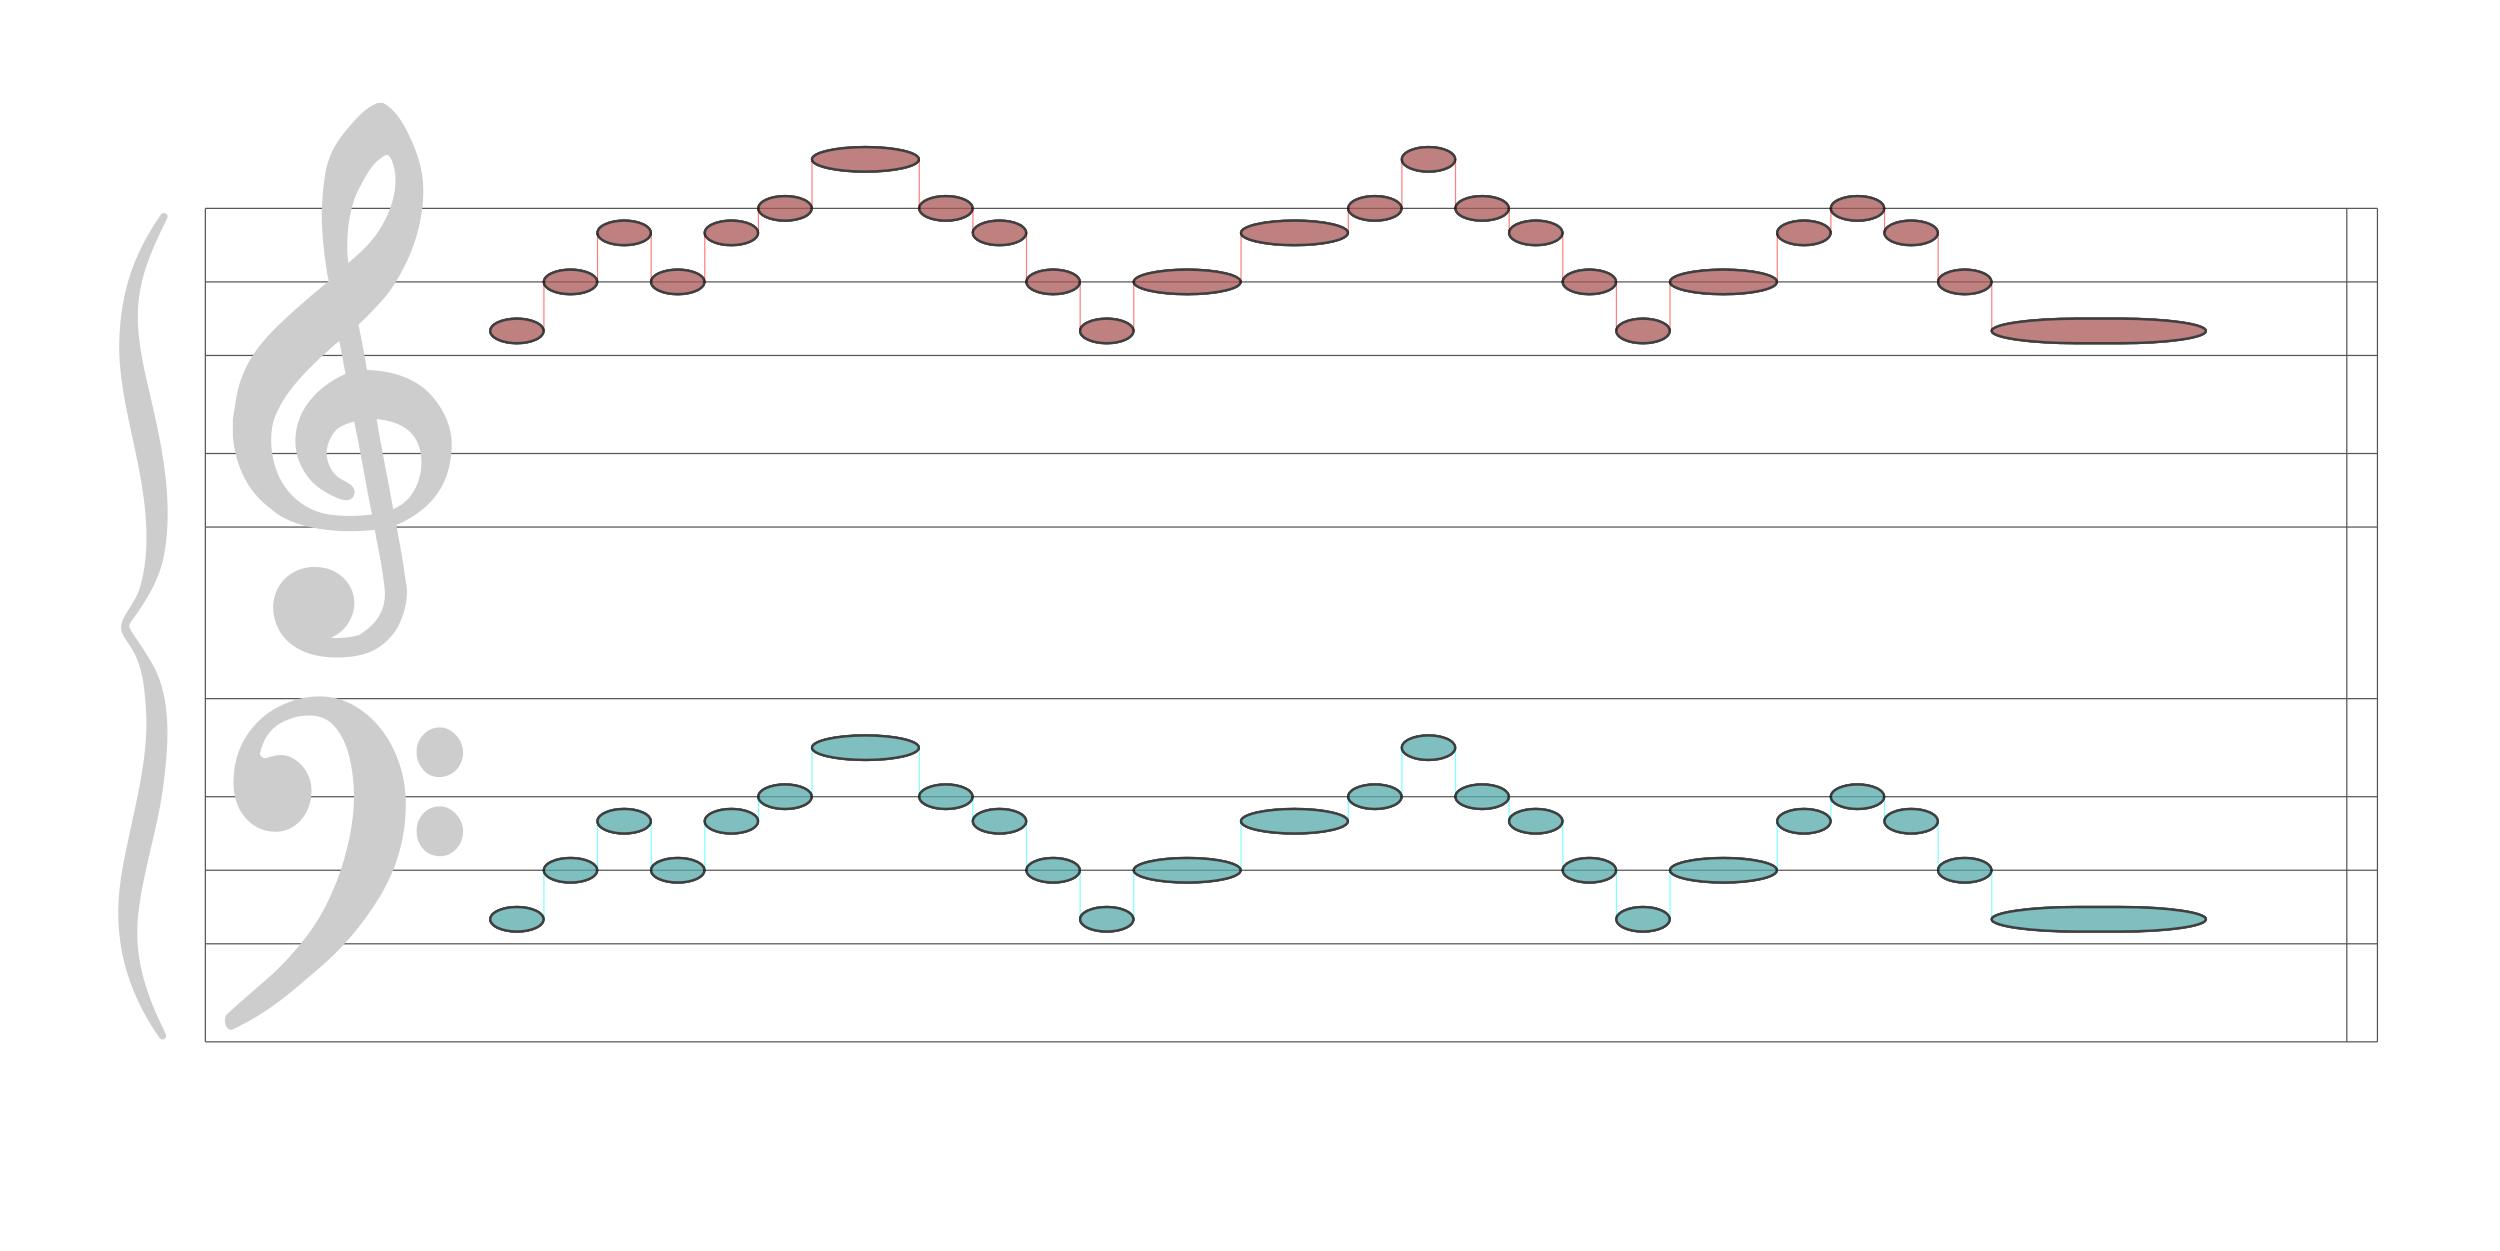
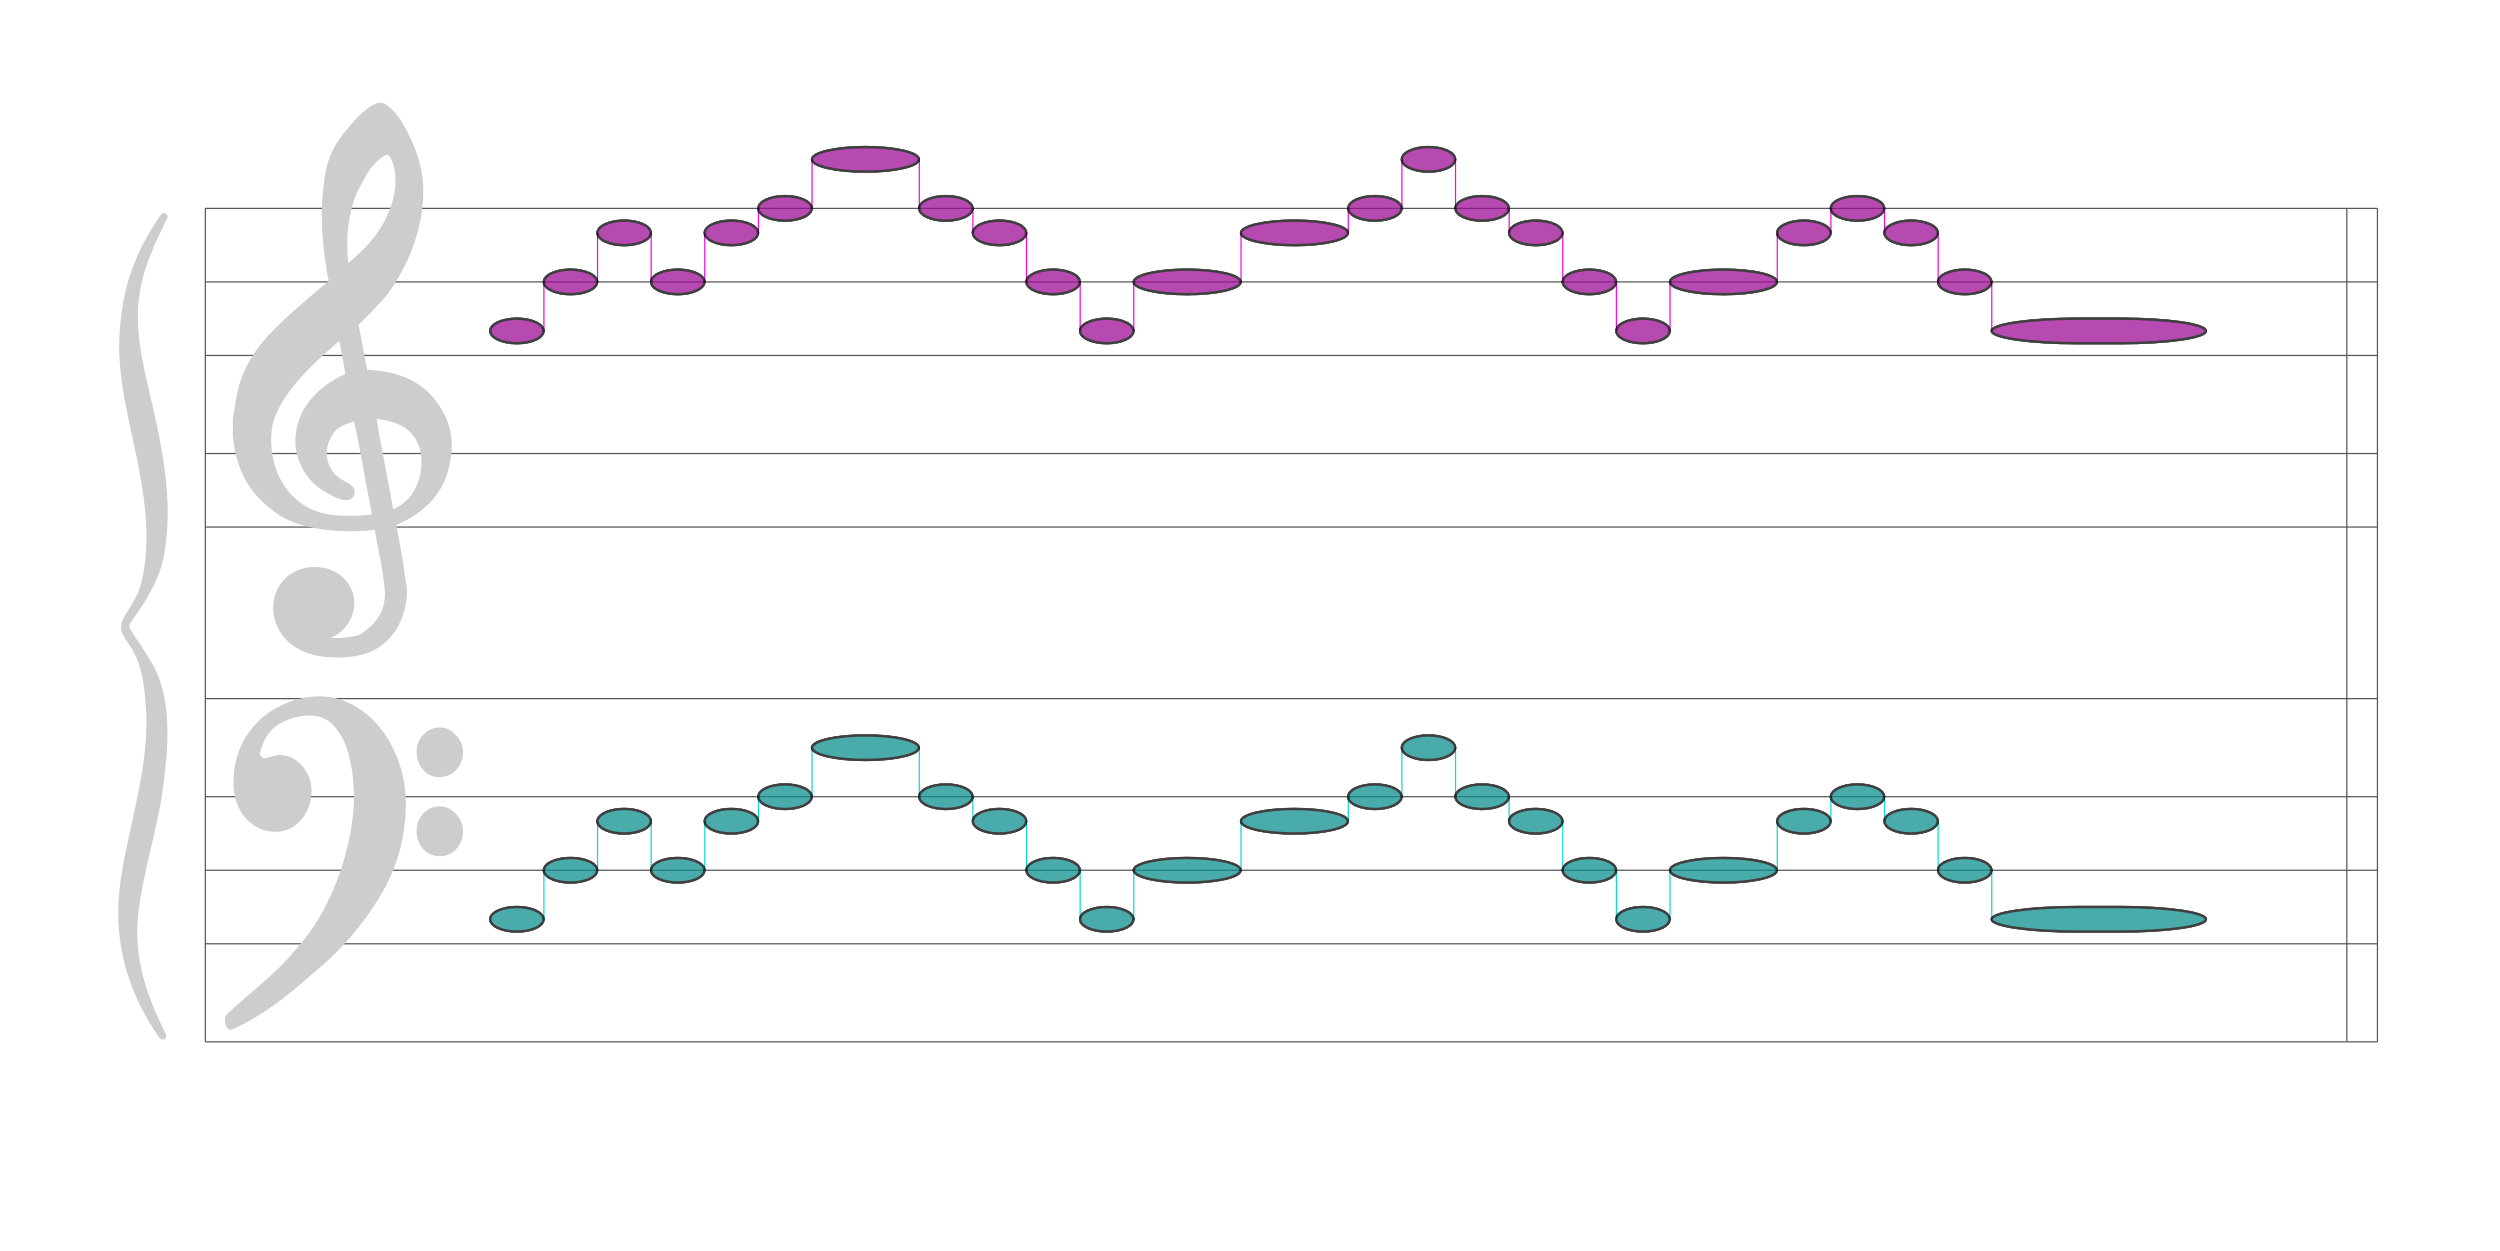
<svg xmlns="http://www.w3.org/2000/svg" version="1.1" viewPort="0 40 19.995 41" viewBox="-200 -50 1019.82 510" width="1019.82" height="510">
  <filter id="constantOpacity">
    <feComponentTransfer>
      <feFuncA type="table" tableValues="0 .5 .5" />
    </feComponentTransfer>
  </filter>
  <g transform="scale(35, -10) translate(0, -81)">
    <g class="staff-lines" stroke-width="0.5" stroke="#555555">
      <path vector-effect="non-scaling-stroke" d="M-3.321 64.5 L21.995 64.5" />
      <path vector-effect="non-scaling-stroke" d="M-3.321 67.5 L21.995 67.5" />
      <path vector-effect="non-scaling-stroke" d="M-3.321 71.5 L21.995 71.5" />
      <path vector-effect="non-scaling-stroke" d="M-3.321 74.5 L21.995 74.5" />
      <path vector-effect="non-scaling-stroke" d="M-3.321 77.5 L21.995 77.5" />
      <path vector-effect="non-scaling-stroke" d="M-3.321 43.5 L21.995 43.5" />
      <path vector-effect="non-scaling-stroke" d="M-3.321 47.5 L21.995 47.5" />
      <path vector-effect="non-scaling-stroke" d="M-3.321 50.5 L21.995 50.5" />
      <path vector-effect="non-scaling-stroke" d="M-3.321 53.5 L21.995 53.5" />
      <path vector-effect="non-scaling-stroke" d="M-3.321 57.5 L21.995 57.5" />
      <path vector-effect="non-scaling-stroke" d="M21.638,43.5 L21.638,77.5" />
      <path vector-effect="non-scaling-stroke" d="M21.995,43.5 L21.995,77.5" />
      <path vector-effect="non-scaling-stroke" d="M-3.321,43.5 L-3.321,77.5 z" />
    </g>
    <g transform="scale(0.714286, 1)">
      <g vector-effect="non-scaling-stroke" class="treble-clef" stroke="#cdcdcd" stroke-width="3" fill="#cdcdcd" transform="translate(-17.25, 5.15) scale(0.06, 0.07)">
        <path vector-effect="non-scaling-stroke" d="M250.026,1080.111c-2.375-5.813-4.501-12.037-5.616-19.656c-1.07-7.32-1.387-15.609-1.62-23.113    c-0.426-13.713,0.409-28.548,1.296-41.038c0.132-1.861,0.517-3.882,0.432-5.183c-0.118-1.794-1.622-3.834-2.484-5.401    c-4.551-8.266-9.023-16.291-13.176-25.488c-3.56-7.883-6.46-16.235-8.316-27.648c-1.087-6.682-1.406-14.26-2.053-21.816   c0-3.313,0-6.623,0-9.936c0.817-17.854,4.099-30.916,9.396-39.743c1.084-1.808,2.228-3.951,3.24-5.186    c6.218-7.579,16.081-9.873,25.812-7.343c0.598-8.887,1.858-19.53,2.376-28.944c0.193-3.49,0.54-7.194,0.54-10.368    c-0.003-13.193-3.44-20.603-7.452-26.135c-3.645-2.613-9.925-3.099-13.176,0.43c4.904-0.174,8.174,5.425,9.612,12.744    c2.427,12.351-1.738,24.386-7.344,25.918c-8.458,2.316-13.738-12.691-11.556-28.295c1.622-11.598,6.603-18.42,13.176-19.655    c5.073-0.956,10.149,0.426,13.608,5.399c1.988,2.858,4.009,7.685,4.968,11.879c1.246,5.448,2.18,12.212,2.16,18.792    c-0.01,3.246-0.453,6.761-0.648,10.152c-0.614,10.689-1.579,19.729-2.376,29.812c6.095,5.437,10.941,13.432,13.392,25.704    c1.302,6.52,2.035,15.517,1.727,23.111c-0.375,9.302-2.565,17.712-5.183,23.975c-3.863,9.248-9.852,13.985-17.604,14.257    c-0.849,9.749-1.633,19.633-2.593,29.159c2.376,4.619,4.55,9.643,6.805,14.906c2.185,5.095,3.892,11.286,5.508,17.712    c2.98,11.855,5.576,29.004,5.4,46.44c-0.102,10.157-1.538,19.319-3.24,27.215c-1.691,7.847-3.557,15.81-6.912,20.089    c-0.36,0-0.72,0-1.08,0C254.113,1090.306,252.068,1085.104,250.026,1080.111z M248.19,997.6    c-1.362,15.429-0.295,36.475,2.7,48.384c1.367,5.441,2.426,10.329,4.428,15.122c0.854,2.04,3.006,5.909,4.104,5.83    c2.104-0.153,3.064-9.245,3.24-13.824c0.542-14.092-2.623-28.387-5.832-37.366C254.247,1008.515,250.911,1002.572,248.19,997.6z     M249.27,935.823c-6.565-5.809-13.02-17.569-13.716-34.776c-0.425-10.517,1.463-18.693,3.888-24.624    c1.422-3.478,3.789-6.692,6.156-9.072c1.287-1.293,4.09-3.666,3.996,1.296c-0.048,2.584-2.504,4.06-3.888,6.263    c-2.557,4.079-4.489,12.399-3.348,21.385c0.481,3.784,1.636,7.983,2.808,10.153c1.458,2.697,3.725,4.34,6.048,5.615    c1.987-19.137,3.451-39.323,5.292-58.753c-4.493-1.347-9.224-1.49-13.068-0.213c-6.922,2.298-11.753,12.045-14.256,23.111    c-1.838,8.128-2.944,20.546-1.837,31.752c0.529,5.353,1.939,11.271,3.348,15.984c4.113,13.751,11.055,26.606,16.308,36.289    C247.971,952.523,248.466,943.862,249.27,935.823z M260.286,855.473c-1.479,19.361-3.545,38.701-4.86,57.671    c5.07-0.638,9.023-3.541,11.556-9.718c4.25-10.369,3.378-29.217-0.648-39.53C264.924,860.283,262.694,856.868,260.286,855.473z" />
      </g>
      <g class="bass-clef" fill="#cdcdcd" stroke="#cdcdcd" transform="scale(1.02, 1) translate(-0.25, 0.25)" stroke-width="3">
        <g transform="matrix(0.1835537,0,0,0.1830159,-98.29797,-1128.841)">
          <path vector-effect="non-scaling-stroke" d="M514.308,6407.837c3.419,4.086,5.655,9.64,7.124,12.803     c2.204,4.648,4.046,10.097,5.538,16.384c1.492,6.287,2.238,13.068,2.238,20.385c0,4.115-0.338,7.925-0.991,11.507     c-0.653,3.543-1.527,6.4-2.647,8.459c-1.108,2.095-2.297,3.125-3.545,3.125c-1.142,0-2.262-0.687-3.369-2.135     c-1.119-1.41-2.029-3.505-2.752-6.325c-0.711-2.819-1.073-6.135-1.073-9.982c0-3.011,0.326-5.411,0.968-7.317     c0.653-1.867,1.446-2.78,2.379-2.78c0.513,0,0.991,0.342,1.422,1.104c0.431,0.724,0.769,1.753,1.014,3.011     c0.245,1.257,0.373,2.628,0.373,4.077c0,2.019-0.245,3.733-0.735,5.144c-0.501,1.41-1.049,2.132-1.667,2.132     c-0.21,0-0.466-0.152-0.781-0.38c-0.303-0.229-0.501-0.342-0.571-0.342c-0.14,0-0.292,0.152-0.466,0.495     c-0.175,0.342-0.268,0.799-0.292,1.41c0.07,0.495,0.117,0.838,0.117,1.104c0.338,2.896,0.944,4.953,1.796,6.249     c0.863,1.258,1.784,1.905,2.763,1.905c1.014,0,1.83-0.953,2.46-2.858c0.63-1.943,1.073-4.344,1.329-7.277     c0.268-2.896,0.396-5.981,0.396-9.22c-0.035-3.468-0.221-7.125-0.583-10.897c-0.361-3.81-0.804-7.163-1.317-10.059     c-0.653-3.925-1.458-7.468-2.414-10.593c-0.956-3.124-1.889-5.752-2.775-7.849c-0.886-2.133-2.731-5.973-4.104-9.297     C514,6409.468,514.126,6407.62,514.308,6407.837z" />
          <path vector-effect="non-scaling-stroke" d="M531.259,6465.557c0.313-0.979,0.705-1.415,1.189-1.415     c0.457,0,0.862,0.436,1.228,1.306c0.339,0.908,0.522,2.032,0.522,3.339c0,1.233-0.17,2.358-0.522,3.302     c-0.353,0.979-0.745,1.488-1.163,1.488c-0.483,0-0.888-0.436-1.215-1.343c-0.34-0.871-0.509-1.958-0.509-3.266     C530.789,6467.626,530.945,6466.5,531.259,6465.557z" />
          <path vector-effect="non-scaling-stroke" d="M531.272,6447.847c0.327-0.871,0.732-1.342,1.241-1.342     c0.457,0,0.849,0.471,1.189,1.378c0.327,0.908,0.497,2.033,0.497,3.447c0,1.162-0.183,2.214-0.522,3.193     c-0.366,0.98-0.745,1.452-1.163,1.452c-0.509,0-0.914-0.436-1.241-1.343c-0.313-0.87-0.483-1.996-0.483-3.301     C530.789,6449.879,530.958,6448.717,531.272,6447.847z" />
        </g>
      </g>
    </g>
    <g transform="scale(0.714286, 1)">
      <g class="brace" transform="rotate(0.2) translate(30.5,-324) scale(1,-1) scale(.0175)">
        <path vector-effect="non-scaling-stroke" stroke="#cdcdcd" fill="#cdcdcd" stroke-width="3" stroke-linejoin="round" d="M-2031.812-22924.453    c-24.919,88.91-36.494,171.418-39.024,279.09c-2.379,101.156,9.877,207.264,16.991,305.533    c6.605,91.162,10.955,191.51-0.048,282.248c-2.757,22.732-8.614,43.227-13.597,63.254c-8.261,33.207-2.886,38.68,5.136,72.111    c10.485,43.689,11.808,90.887,13.172,140.795c3.604,132-16.215,270.613-24.675,400.074    c-8.818,134.883,3.651,255.861,34.113,366.164c-17.906-92.289-29.886-179.082-25.068-283.635    c4.572-99.275,18.379-195.207,24.078-294.23c5.11-88.826,9.914-203.154-8.344-284.342c-4.91-21.82-10.217-42.227-15.835-62.98    c-9.146-33.812-7.235-31.322,2.353-65.664c11.021-39.504,20.774-80.965,24.589-128.662c10.5-131.361-2.347-271.072-13.816-398.416    c-5.957-66.148-10.878-134.006-7.34-202.238C-2055.575-22803.877-2044.086-22863.117-2031.812-22924.453L-2031.812-22924.453z" />
      </g>
    </g>
    <g style="stroke-width:1; stroke:black;">
-       <g class="note-lines track-2" fill="none" stroke="hsl(180, 100%, 75%)" stroke-width="0.5">
+       <g class="note-lines track-2" fill="none" stroke="hsl(180, 87%, 45%)" stroke-width="0.5">
        <path vector-effect="non-scaling-stroke" d=" M0.62 48.5 L0.625 48.5 L0.625 50.5" />
        <path vector-effect="non-scaling-stroke" d=" M1.245 50.5 L1.25 50.5 L1.25 52.5" />
        <path vector-effect="non-scaling-stroke" d=" M1.87 52.5 L1.875 52.5 L1.875 50.5" />
        <path vector-effect="non-scaling-stroke" d=" M2.495 50.5 L2.5 50.5 L2.5 52.5" />
        <path vector-effect="non-scaling-stroke" d=" M3.12 52.5 L3.125 52.5 L3.125 53.5" />
        <path vector-effect="non-scaling-stroke" d=" M3.745 53.5 L3.75 53.5 L3.75 55.5" />
        <path vector-effect="non-scaling-stroke" d=" M4.995 55.5 L5 55.5 L5 53.5" />
        <path vector-effect="non-scaling-stroke" d=" M5.62 53.5 L5.625 53.5 L5.625 52.5" />
        <path vector-effect="non-scaling-stroke" d=" M6.245 52.5 L6.25 52.5 L6.25 50.5" />
        <path vector-effect="non-scaling-stroke" d=" M6.87 50.5 L6.875 50.5 L6.875 48.5" />
        <path vector-effect="non-scaling-stroke" d=" M7.495 48.5 L7.5 48.5 L7.5 50.5" />
        <path vector-effect="non-scaling-stroke" d=" M8.745 50.5 L8.75 50.5 L8.75 52.5" />
        <path vector-effect="non-scaling-stroke" d=" M9.995 52.5 L10 52.5 L10 53.5" />
        <path vector-effect="non-scaling-stroke" d=" M10.62 53.5 L10.625 53.5 L10.625 55.5" />
        <path vector-effect="non-scaling-stroke" d=" M11.245 55.5 L11.25 55.5 L11.25 53.5" />
        <path vector-effect="non-scaling-stroke" d=" M11.87 53.5 L11.875 53.5 L11.875 52.5" />
        <path vector-effect="non-scaling-stroke" d=" M12.495 52.5 L12.5 52.5 L12.5 50.5" />
        <path vector-effect="non-scaling-stroke" d=" M13.12 50.5 L13.125 50.5 L13.125 48.5" />
        <path vector-effect="non-scaling-stroke" d=" M13.745 48.5 L13.75 48.5 L13.75 50.5" />
        <path vector-effect="non-scaling-stroke" d=" M14.995 50.5 L15 50.5 L15 52.5" />
        <path vector-effect="non-scaling-stroke" d=" M15.62 52.5 L15.625 52.5 L15.625 53.5" />
        <path vector-effect="non-scaling-stroke" d=" M16.245 53.5 L16.25 53.5 L16.25 52.5" />
        <path vector-effect="non-scaling-stroke" d=" M16.87 52.5 L16.875 52.5 L16.875 50.5" />
        <path vector-effect="non-scaling-stroke" d=" M17.495 50.5 L17.5 50.5 L17.5 48.5" />
      </g>
-       <g class="note-lines track-1" fill="none" stroke="hsl(0, 100%, 75%)" stroke-width="0.5">
+       <g class="note-lines track-1" fill="none" stroke="hsl(304, 93%, 49%)" stroke-width="0.5">
        <path vector-effect="non-scaling-stroke" d=" M0.62 72.5 L0.625 72.5 L0.625 74.5" />
        <path vector-effect="non-scaling-stroke" d=" M1.245 74.5 L1.25 74.5 L1.25 76.5" />
        <path vector-effect="non-scaling-stroke" d=" M1.87 76.5 L1.875 76.5 L1.875 74.5" />
        <path vector-effect="non-scaling-stroke" d=" M2.495 74.5 L2.5 74.5 L2.5 76.5" />
        <path vector-effect="non-scaling-stroke" d=" M3.12 76.5 L3.125 76.5 L3.125 77.5" />
        <path vector-effect="non-scaling-stroke" d=" M3.745 77.5 L3.75 77.5 L3.75 79.5" />
        <path vector-effect="non-scaling-stroke" d=" M4.995 79.5 L5 79.5 L5 77.5" />
        <path vector-effect="non-scaling-stroke" d=" M5.62 77.5 L5.625 77.5 L5.625 76.5" />
        <path vector-effect="non-scaling-stroke" d=" M6.245 76.5 L6.25 76.5 L6.25 74.5" />
        <path vector-effect="non-scaling-stroke" d=" M6.87 74.5 L6.875 74.5 L6.875 72.5" />
        <path vector-effect="non-scaling-stroke" d=" M7.495 72.5 L7.5 72.5 L7.5 74.5" />
        <path vector-effect="non-scaling-stroke" d=" M8.745 74.5 L8.75 74.5 L8.75 76.5" />
        <path vector-effect="non-scaling-stroke" d=" M9.995 76.5 L10 76.5 L10 77.5" />
        <path vector-effect="non-scaling-stroke" d=" M10.62 77.5 L10.625 77.5 L10.625 79.5" />
        <path vector-effect="non-scaling-stroke" d=" M11.245 79.5 L11.25 79.5 L11.25 77.5" />
        <path vector-effect="non-scaling-stroke" d=" M11.87 77.5 L11.875 77.5 L11.875 76.5" />
        <path vector-effect="non-scaling-stroke" d=" M12.495 76.5 L12.5 76.5 L12.5 74.5" />
        <path vector-effect="non-scaling-stroke" d=" M13.12 74.5 L13.125 74.5 L13.125 72.5" />
        <path vector-effect="non-scaling-stroke" d=" M13.745 72.5 L13.75 72.5 L13.75 74.5" />
        <path vector-effect="non-scaling-stroke" d=" M14.995 74.5 L15 74.5 L15 76.5" />
        <path vector-effect="non-scaling-stroke" d=" M15.62 76.5 L15.625 76.5 L15.625 77.5" />
        <path vector-effect="non-scaling-stroke" d=" M16.245 77.5 L16.25 77.5 L16.25 76.5" />
        <path vector-effect="non-scaling-stroke" d=" M16.87 76.5 L16.875 76.5 L16.875 74.5" />
        <path vector-effect="non-scaling-stroke" d=" M17.495 74.5 L17.5 74.5 L17.5 72.5" />
      </g>
      <g opacity="0.5" class="note-backdrops track-2" style="fill:black;">
        <g class="note key-48 ont-0d000 offt-0d620 minima">
          <rect vector-effect="non-scaling-stroke" rx="1" ry="1" x="0" y="48" width="0.62" height="1" />
        </g>
        <g class="note key-50 ont-0d625 offt-1d245">
          <rect vector-effect="non-scaling-stroke" rx="1" ry="1" x="0.625" y="50" width="0.62" height="1" />
        </g>
        <g class="note key-52 ont-1d250 offt-1d870">
          <rect vector-effect="non-scaling-stroke" rx="1" ry="1" x="1.25" y="52" width="0.62" height="1" />
        </g>
        <g class="note key-50 ont-1d875 offt-2d495">
          <rect vector-effect="non-scaling-stroke" rx="1" ry="1" x="1.875" y="50" width="0.62" height="1" />
        </g>
        <g class="note key-52 ont-2d500 offt-3d120">
          <rect vector-effect="non-scaling-stroke" rx="1" ry="1" x="2.5" y="52" width="0.62" height="1" />
        </g>
        <g class="note key-53 ont-3d125 offt-3d745">
          <rect vector-effect="non-scaling-stroke" rx="1" ry="1" x="3.125" y="53" width="0.62" height="1" />
        </g>
        <g class="note key-55 ont-3d750 offt-4d995 maxima">
          <rect vector-effect="non-scaling-stroke" rx="1" ry="1" x="3.75" y="55" width="1.245" height="1" />
        </g>
        <g class="note key-53 ont-5d000 offt-5d620">
          <rect vector-effect="non-scaling-stroke" rx="1" ry="1" x="5" y="53" width="0.62" height="1" />
        </g>
        <g class="note key-52 ont-5d625 offt-6d245">
          <rect vector-effect="non-scaling-stroke" rx="1" ry="1" x="5.625" y="52" width="0.62" height="1" />
        </g>
        <g class="note key-50 ont-6d250 offt-6d870">
          <rect vector-effect="non-scaling-stroke" rx="1" ry="1" x="6.25" y="50" width="0.62" height="1" />
        </g>
        <g class="note key-48 ont-6d875 offt-7d495 minima">
          <rect vector-effect="non-scaling-stroke" rx="1" ry="1" x="6.875" y="48" width="0.62" height="1" />
        </g>
        <g class="note key-50 ont-7d500 offt-8d745">
          <rect vector-effect="non-scaling-stroke" rx="1" ry="1" x="7.5" y="50" width="1.245" height="1" />
        </g>
        <g class="note key-52 ont-8d750 offt-9d995">
          <rect vector-effect="non-scaling-stroke" rx="1" ry="1" x="8.75" y="52" width="1.245" height="1" />
        </g>
        <g class="note key-53 ont-10d000 offt-10d620">
          <rect vector-effect="non-scaling-stroke" rx="1" ry="1" x="10" y="53" width="0.62" height="1" />
        </g>
        <g class="note key-55 ont-10d625 offt-11d245 maxima">
          <rect vector-effect="non-scaling-stroke" rx="1" ry="1" x="10.625" y="55" width="0.62" height="1" />
        </g>
        <g class="note key-53 ont-11d250 offt-11d870">
          <rect vector-effect="non-scaling-stroke" rx="1" ry="1" x="11.25" y="53" width="0.62" height="1" />
        </g>
        <g class="note key-52 ont-11d875 offt-12d495">
          <rect vector-effect="non-scaling-stroke" rx="1" ry="1" x="11.875" y="52" width="0.62" height="1" />
        </g>
        <g class="note key-50 ont-12d500 offt-13d120">
          <rect vector-effect="non-scaling-stroke" rx="1" ry="1" x="12.5" y="50" width="0.62" height="1" />
        </g>
        <g class="note key-48 ont-13d125 offt-13d745 minima">
          <rect vector-effect="non-scaling-stroke" rx="1" ry="1" x="13.125" y="48" width="0.62" height="1" />
        </g>
        <g class="note key-50 ont-13d750 offt-14d995">
          <rect vector-effect="non-scaling-stroke" rx="1" ry="1" x="13.75" y="50" width="1.245" height="1" />
        </g>
        <g class="note key-52 ont-15d000 offt-15d620">
          <rect vector-effect="non-scaling-stroke" rx="1" ry="1" x="15" y="52" width="0.62" height="1" />
        </g>
        <g class="note key-53 ont-15d625 offt-16d245">
          <rect vector-effect="non-scaling-stroke" rx="1" ry="1" x="15.625" y="53" width="0.62" height="1" />
        </g>
        <g class="note key-52 ont-16d250 offt-16d870">
          <rect vector-effect="non-scaling-stroke" rx="1" ry="1" x="16.25" y="52" width="0.62" height="1" />
        </g>
        <g class="note key-50 ont-16d875 offt-17d495">
          <rect vector-effect="non-scaling-stroke" rx="1" ry="1" x="16.875" y="50" width="0.62" height="1" />
        </g>
        <g class="note key-48 ont-17d500 offt-19d995 minima">
          <rect vector-effect="non-scaling-stroke" rx="1" ry="1" x="17.5" y="48" width="2.495" height="1" />
        </g>
      </g>
      <g opacity="0.5" class="note-backdrops track-1" style="fill:black;">
        <g class="note key-72 ont-0d000 offt-0d620 minima">
          <rect vector-effect="non-scaling-stroke" rx="1" ry="1" x="0" y="72" width="0.62" height="1" />
        </g>
        <g class="note key-74 ont-0d625 offt-1d245">
          <rect vector-effect="non-scaling-stroke" rx="1" ry="1" x="0.625" y="74" width="0.62" height="1" />
        </g>
        <g class="note key-76 ont-1d250 offt-1d870">
          <rect vector-effect="non-scaling-stroke" rx="1" ry="1" x="1.25" y="76" width="0.62" height="1" />
        </g>
        <g class="note key-74 ont-1d875 offt-2d495">
          <rect vector-effect="non-scaling-stroke" rx="1" ry="1" x="1.875" y="74" width="0.62" height="1" />
        </g>
        <g class="note key-76 ont-2d500 offt-3d120">
          <rect vector-effect="non-scaling-stroke" rx="1" ry="1" x="2.5" y="76" width="0.62" height="1" />
        </g>
        <g class="note key-77 ont-3d125 offt-3d745">
          <rect vector-effect="non-scaling-stroke" rx="1" ry="1" x="3.125" y="77" width="0.62" height="1" />
        </g>
        <g class="note key-79 ont-3d750 offt-4d995 maxima">
          <rect vector-effect="non-scaling-stroke" rx="1" ry="1" x="3.75" y="79" width="1.245" height="1" />
        </g>
        <g class="note key-77 ont-5d000 offt-5d620">
          <rect vector-effect="non-scaling-stroke" rx="1" ry="1" x="5" y="77" width="0.62" height="1" />
        </g>
        <g class="note key-76 ont-5d625 offt-6d245">
          <rect vector-effect="non-scaling-stroke" rx="1" ry="1" x="5.625" y="76" width="0.62" height="1" />
        </g>
        <g class="note key-74 ont-6d250 offt-6d870">
          <rect vector-effect="non-scaling-stroke" rx="1" ry="1" x="6.25" y="74" width="0.62" height="1" />
        </g>
        <g class="note key-72 ont-6d875 offt-7d495 minima">
          <rect vector-effect="non-scaling-stroke" rx="1" ry="1" x="6.875" y="72" width="0.62" height="1" />
        </g>
        <g class="note key-74 ont-7d500 offt-8d745">
          <rect vector-effect="non-scaling-stroke" rx="1" ry="1" x="7.5" y="74" width="1.245" height="1" />
        </g>
        <g class="note key-76 ont-8d750 offt-9d995">
          <rect vector-effect="non-scaling-stroke" rx="1" ry="1" x="8.75" y="76" width="1.245" height="1" />
        </g>
        <g class="note key-77 ont-10d000 offt-10d620">
          <rect vector-effect="non-scaling-stroke" rx="1" ry="1" x="10" y="77" width="0.62" height="1" />
        </g>
        <g class="note key-79 ont-10d625 offt-11d245 maxima">
          <rect vector-effect="non-scaling-stroke" rx="1" ry="1" x="10.625" y="79" width="0.62" height="1" />
        </g>
        <g class="note key-77 ont-11d250 offt-11d870">
          <rect vector-effect="non-scaling-stroke" rx="1" ry="1" x="11.25" y="77" width="0.62" height="1" />
        </g>
        <g class="note key-76 ont-11d875 offt-12d495">
          <rect vector-effect="non-scaling-stroke" rx="1" ry="1" x="11.875" y="76" width="0.62" height="1" />
        </g>
        <g class="note key-74 ont-12d500 offt-13d120">
          <rect vector-effect="non-scaling-stroke" rx="1" ry="1" x="12.5" y="74" width="0.62" height="1" />
        </g>
        <g class="note key-72 ont-13d125 offt-13d745 minima">
          <rect vector-effect="non-scaling-stroke" rx="1" ry="1" x="13.125" y="72" width="0.62" height="1" />
        </g>
        <g class="note key-74 ont-13d750 offt-14d995">
          <rect vector-effect="non-scaling-stroke" rx="1" ry="1" x="13.75" y="74" width="1.245" height="1" />
        </g>
        <g class="note key-76 ont-15d000 offt-15d620">
          <rect vector-effect="non-scaling-stroke" rx="1" ry="1" x="15" y="76" width="0.62" height="1" />
        </g>
        <g class="note key-77 ont-15d625 offt-16d245">
          <rect vector-effect="non-scaling-stroke" rx="1" ry="1" x="15.625" y="77" width="0.62" height="1" />
        </g>
        <g class="note key-76 ont-16d250 offt-16d870">
          <rect vector-effect="non-scaling-stroke" rx="1" ry="1" x="16.25" y="76" width="0.62" height="1" />
        </g>
        <g class="note key-74 ont-16d875 offt-17d495">
          <rect vector-effect="non-scaling-stroke" rx="1" ry="1" x="16.875" y="74" width="0.62" height="1" />
        </g>
        <g class="note key-72 ont-17d500 offt-19d995 minima">
          <rect vector-effect="non-scaling-stroke" rx="1" ry="1" x="17.5" y="72" width="2.495" height="1" />
        </g>
      </g>
-       <g class="track-2" filter="url(#constantOpacity)" style="opacity:1; fill:hsl(180, 100%, 75%);">
+       <g class="track-2" filter="url(#constantOpacity)" style="opacity:1; fill:hsl(180, 87%, 45%);">
        <g class="note key-48 ont-0d000 offt-0d620 minima">
          <rect vector-effect="non-scaling-stroke" rx="1" ry="1" x="0" y="48" width="0.62" height="1" />
        </g>
        <g class="note key-50 ont-0d625 offt-1d245">
          <rect vector-effect="non-scaling-stroke" rx="1" ry="1" x="0.625" y="50" width="0.62" height="1" />
        </g>
        <g class="note key-52 ont-1d250 offt-1d870">
          <rect vector-effect="non-scaling-stroke" rx="1" ry="1" x="1.25" y="52" width="0.62" height="1" />
        </g>
        <g class="note key-50 ont-1d875 offt-2d495">
          <rect vector-effect="non-scaling-stroke" rx="1" ry="1" x="1.875" y="50" width="0.62" height="1" />
        </g>
        <g class="note key-52 ont-2d500 offt-3d120">
          <rect vector-effect="non-scaling-stroke" rx="1" ry="1" x="2.5" y="52" width="0.62" height="1" />
        </g>
        <g class="note key-53 ont-3d125 offt-3d745">
          <rect vector-effect="non-scaling-stroke" rx="1" ry="1" x="3.125" y="53" width="0.62" height="1" />
        </g>
        <g class="note key-55 ont-3d750 offt-4d995 maxima">
          <rect vector-effect="non-scaling-stroke" rx="1" ry="1" x="3.75" y="55" width="1.245" height="1" />
        </g>
        <g class="note key-53 ont-5d000 offt-5d620">
          <rect vector-effect="non-scaling-stroke" rx="1" ry="1" x="5" y="53" width="0.62" height="1" />
        </g>
        <g class="note key-52 ont-5d625 offt-6d245">
          <rect vector-effect="non-scaling-stroke" rx="1" ry="1" x="5.625" y="52" width="0.62" height="1" />
        </g>
        <g class="note key-50 ont-6d250 offt-6d870">
          <rect vector-effect="non-scaling-stroke" rx="1" ry="1" x="6.25" y="50" width="0.62" height="1" />
        </g>
        <g class="note key-48 ont-6d875 offt-7d495 minima">
          <rect vector-effect="non-scaling-stroke" rx="1" ry="1" x="6.875" y="48" width="0.62" height="1" />
        </g>
        <g class="note key-50 ont-7d500 offt-8d745">
          <rect vector-effect="non-scaling-stroke" rx="1" ry="1" x="7.5" y="50" width="1.245" height="1" />
        </g>
        <g class="note key-52 ont-8d750 offt-9d995">
          <rect vector-effect="non-scaling-stroke" rx="1" ry="1" x="8.75" y="52" width="1.245" height="1" />
        </g>
        <g class="note key-53 ont-10d000 offt-10d620">
          <rect vector-effect="non-scaling-stroke" rx="1" ry="1" x="10" y="53" width="0.62" height="1" />
        </g>
        <g class="note key-55 ont-10d625 offt-11d245 maxima">
          <rect vector-effect="non-scaling-stroke" rx="1" ry="1" x="10.625" y="55" width="0.62" height="1" />
        </g>
        <g class="note key-53 ont-11d250 offt-11d870">
          <rect vector-effect="non-scaling-stroke" rx="1" ry="1" x="11.25" y="53" width="0.62" height="1" />
        </g>
        <g class="note key-52 ont-11d875 offt-12d495">
          <rect vector-effect="non-scaling-stroke" rx="1" ry="1" x="11.875" y="52" width="0.62" height="1" />
        </g>
        <g class="note key-50 ont-12d500 offt-13d120">
          <rect vector-effect="non-scaling-stroke" rx="1" ry="1" x="12.5" y="50" width="0.62" height="1" />
        </g>
        <g class="note key-48 ont-13d125 offt-13d745 minima">
          <rect vector-effect="non-scaling-stroke" rx="1" ry="1" x="13.125" y="48" width="0.62" height="1" />
        </g>
        <g class="note key-50 ont-13d750 offt-14d995">
          <rect vector-effect="non-scaling-stroke" rx="1" ry="1" x="13.75" y="50" width="1.245" height="1" />
        </g>
        <g class="note key-52 ont-15d000 offt-15d620">
          <rect vector-effect="non-scaling-stroke" rx="1" ry="1" x="15" y="52" width="0.62" height="1" />
        </g>
        <g class="note key-53 ont-15d625 offt-16d245">
          <rect vector-effect="non-scaling-stroke" rx="1" ry="1" x="15.625" y="53" width="0.62" height="1" />
        </g>
        <g class="note key-52 ont-16d250 offt-16d870">
          <rect vector-effect="non-scaling-stroke" rx="1" ry="1" x="16.25" y="52" width="0.62" height="1" />
        </g>
        <g class="note key-50 ont-16d875 offt-17d495">
          <rect vector-effect="non-scaling-stroke" rx="1" ry="1" x="16.875" y="50" width="0.62" height="1" />
        </g>
        <g class="note key-48 ont-17d500 offt-19d995 minima">
          <rect vector-effect="non-scaling-stroke" rx="1" ry="1" x="17.5" y="48" width="2.495" height="1" />
        </g>
      </g>
-       <g class="track-1" filter="url(#constantOpacity)" style="opacity:1; fill:hsl(0, 100%, 75%);">
+       <g class="track-1" filter="url(#constantOpacity)" style="opacity:1; fill:hsl(304, 93%, 49%);">
        <g class="note key-72 ont-0d000 offt-0d620 minima">
          <rect vector-effect="non-scaling-stroke" rx="1" ry="1" x="0" y="72" width="0.62" height="1" />
        </g>
        <g class="note key-74 ont-0d625 offt-1d245">
          <rect vector-effect="non-scaling-stroke" rx="1" ry="1" x="0.625" y="74" width="0.62" height="1" />
        </g>
        <g class="note key-76 ont-1d250 offt-1d870">
          <rect vector-effect="non-scaling-stroke" rx="1" ry="1" x="1.25" y="76" width="0.62" height="1" />
        </g>
        <g class="note key-74 ont-1d875 offt-2d495">
          <rect vector-effect="non-scaling-stroke" rx="1" ry="1" x="1.875" y="74" width="0.62" height="1" />
        </g>
        <g class="note key-76 ont-2d500 offt-3d120">
          <rect vector-effect="non-scaling-stroke" rx="1" ry="1" x="2.5" y="76" width="0.62" height="1" />
        </g>
        <g class="note key-77 ont-3d125 offt-3d745">
          <rect vector-effect="non-scaling-stroke" rx="1" ry="1" x="3.125" y="77" width="0.62" height="1" />
        </g>
        <g class="note key-79 ont-3d750 offt-4d995 maxima">
          <rect vector-effect="non-scaling-stroke" rx="1" ry="1" x="3.75" y="79" width="1.245" height="1" />
        </g>
        <g class="note key-77 ont-5d000 offt-5d620">
          <rect vector-effect="non-scaling-stroke" rx="1" ry="1" x="5" y="77" width="0.62" height="1" />
        </g>
        <g class="note key-76 ont-5d625 offt-6d245">
          <rect vector-effect="non-scaling-stroke" rx="1" ry="1" x="5.625" y="76" width="0.62" height="1" />
        </g>
        <g class="note key-74 ont-6d250 offt-6d870">
          <rect vector-effect="non-scaling-stroke" rx="1" ry="1" x="6.25" y="74" width="0.62" height="1" />
        </g>
        <g class="note key-72 ont-6d875 offt-7d495 minima">
          <rect vector-effect="non-scaling-stroke" rx="1" ry="1" x="6.875" y="72" width="0.62" height="1" />
        </g>
        <g class="note key-74 ont-7d500 offt-8d745">
          <rect vector-effect="non-scaling-stroke" rx="1" ry="1" x="7.5" y="74" width="1.245" height="1" />
        </g>
        <g class="note key-76 ont-8d750 offt-9d995">
          <rect vector-effect="non-scaling-stroke" rx="1" ry="1" x="8.75" y="76" width="1.245" height="1" />
        </g>
        <g class="note key-77 ont-10d000 offt-10d620">
          <rect vector-effect="non-scaling-stroke" rx="1" ry="1" x="10" y="77" width="0.62" height="1" />
        </g>
        <g class="note key-79 ont-10d625 offt-11d245 maxima">
          <rect vector-effect="non-scaling-stroke" rx="1" ry="1" x="10.625" y="79" width="0.62" height="1" />
        </g>
        <g class="note key-77 ont-11d250 offt-11d870">
          <rect vector-effect="non-scaling-stroke" rx="1" ry="1" x="11.25" y="77" width="0.62" height="1" />
        </g>
        <g class="note key-76 ont-11d875 offt-12d495">
          <rect vector-effect="non-scaling-stroke" rx="1" ry="1" x="11.875" y="76" width="0.62" height="1" />
        </g>
        <g class="note key-74 ont-12d500 offt-13d120">
          <rect vector-effect="non-scaling-stroke" rx="1" ry="1" x="12.5" y="74" width="0.62" height="1" />
        </g>
        <g class="note key-72 ont-13d125 offt-13d745 minima">
          <rect vector-effect="non-scaling-stroke" rx="1" ry="1" x="13.125" y="72" width="0.62" height="1" />
        </g>
        <g class="note key-74 ont-13d750 offt-14d995">
          <rect vector-effect="non-scaling-stroke" rx="1" ry="1" x="13.75" y="74" width="1.245" height="1" />
        </g>
        <g class="note key-76 ont-15d000 offt-15d620">
          <rect vector-effect="non-scaling-stroke" rx="1" ry="1" x="15" y="76" width="0.62" height="1" />
        </g>
        <g class="note key-77 ont-15d625 offt-16d245">
          <rect vector-effect="non-scaling-stroke" rx="1" ry="1" x="15.625" y="77" width="0.62" height="1" />
        </g>
        <g class="note key-76 ont-16d250 offt-16d870">
          <rect vector-effect="non-scaling-stroke" rx="1" ry="1" x="16.25" y="76" width="0.62" height="1" />
        </g>
        <g class="note key-74 ont-16d875 offt-17d495">
          <rect vector-effect="non-scaling-stroke" rx="1" ry="1" x="16.875" y="74" width="0.62" height="1" />
        </g>
        <g class="note key-72 ont-17d500 offt-19d995 minima">
          <rect vector-effect="non-scaling-stroke" rx="1" ry="1" x="17.5" y="72" width="2.495" height="1" />
        </g>
      </g>
    </g>
  </g>
</svg>
